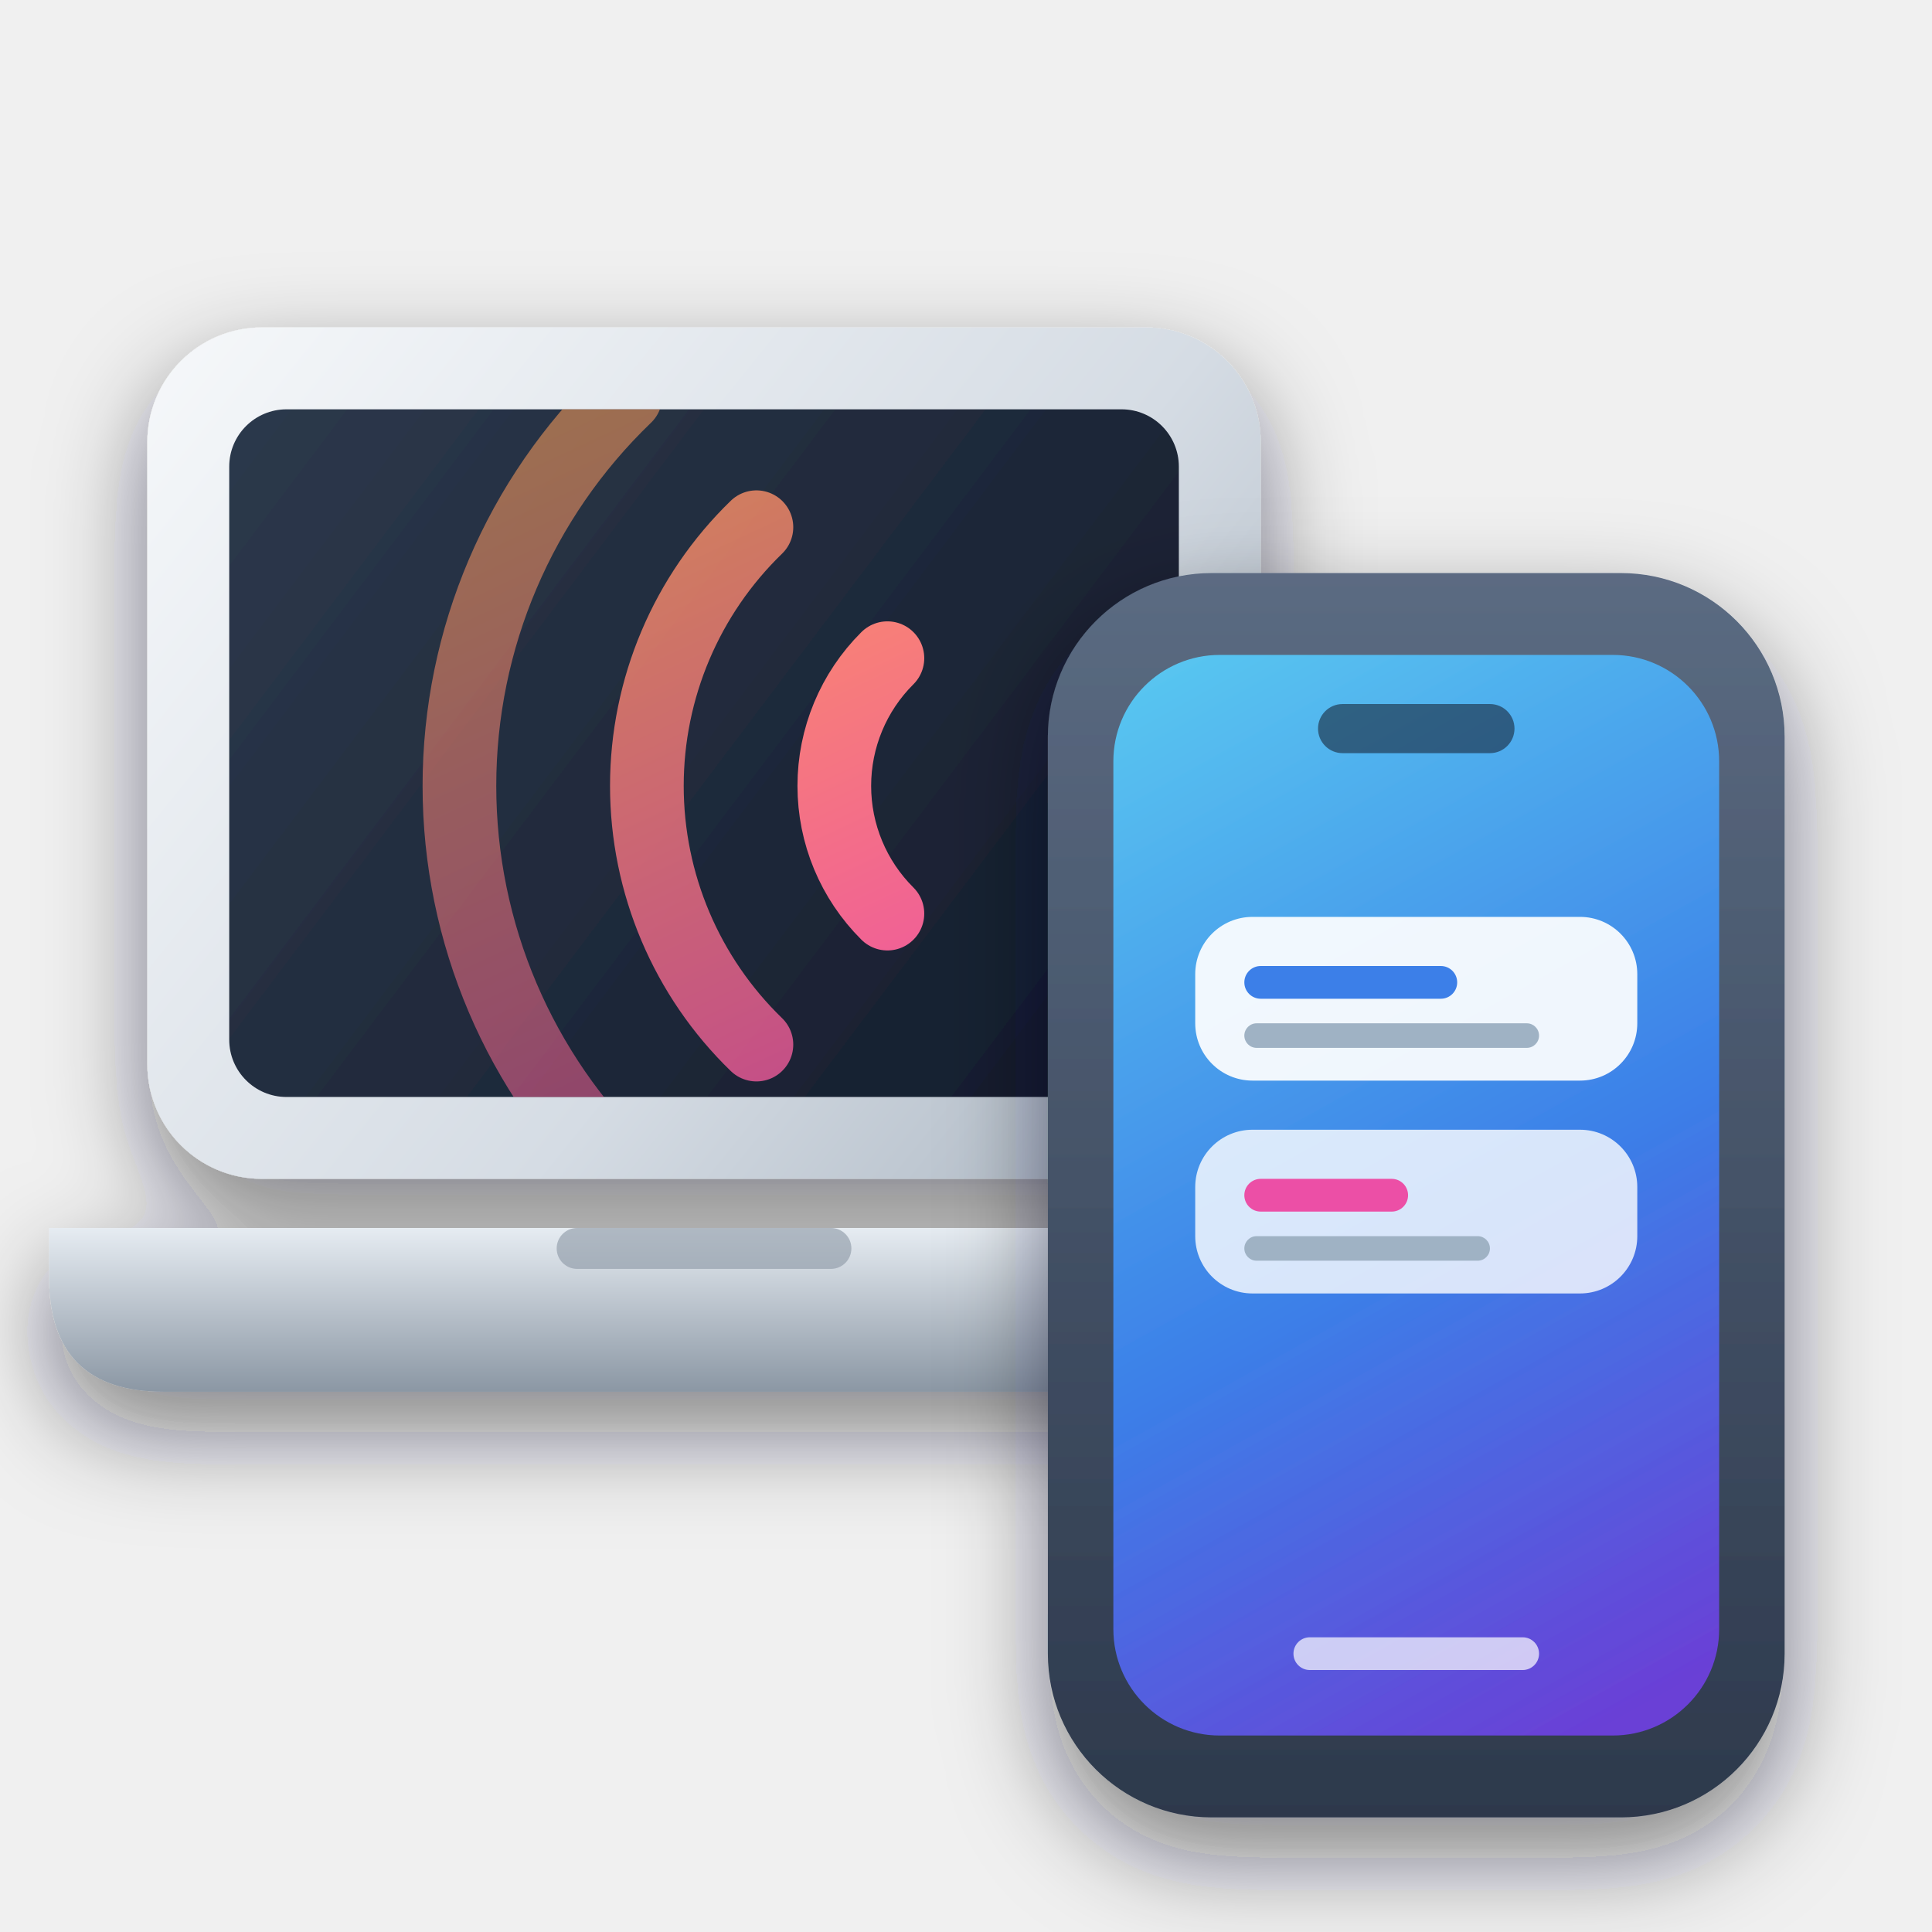
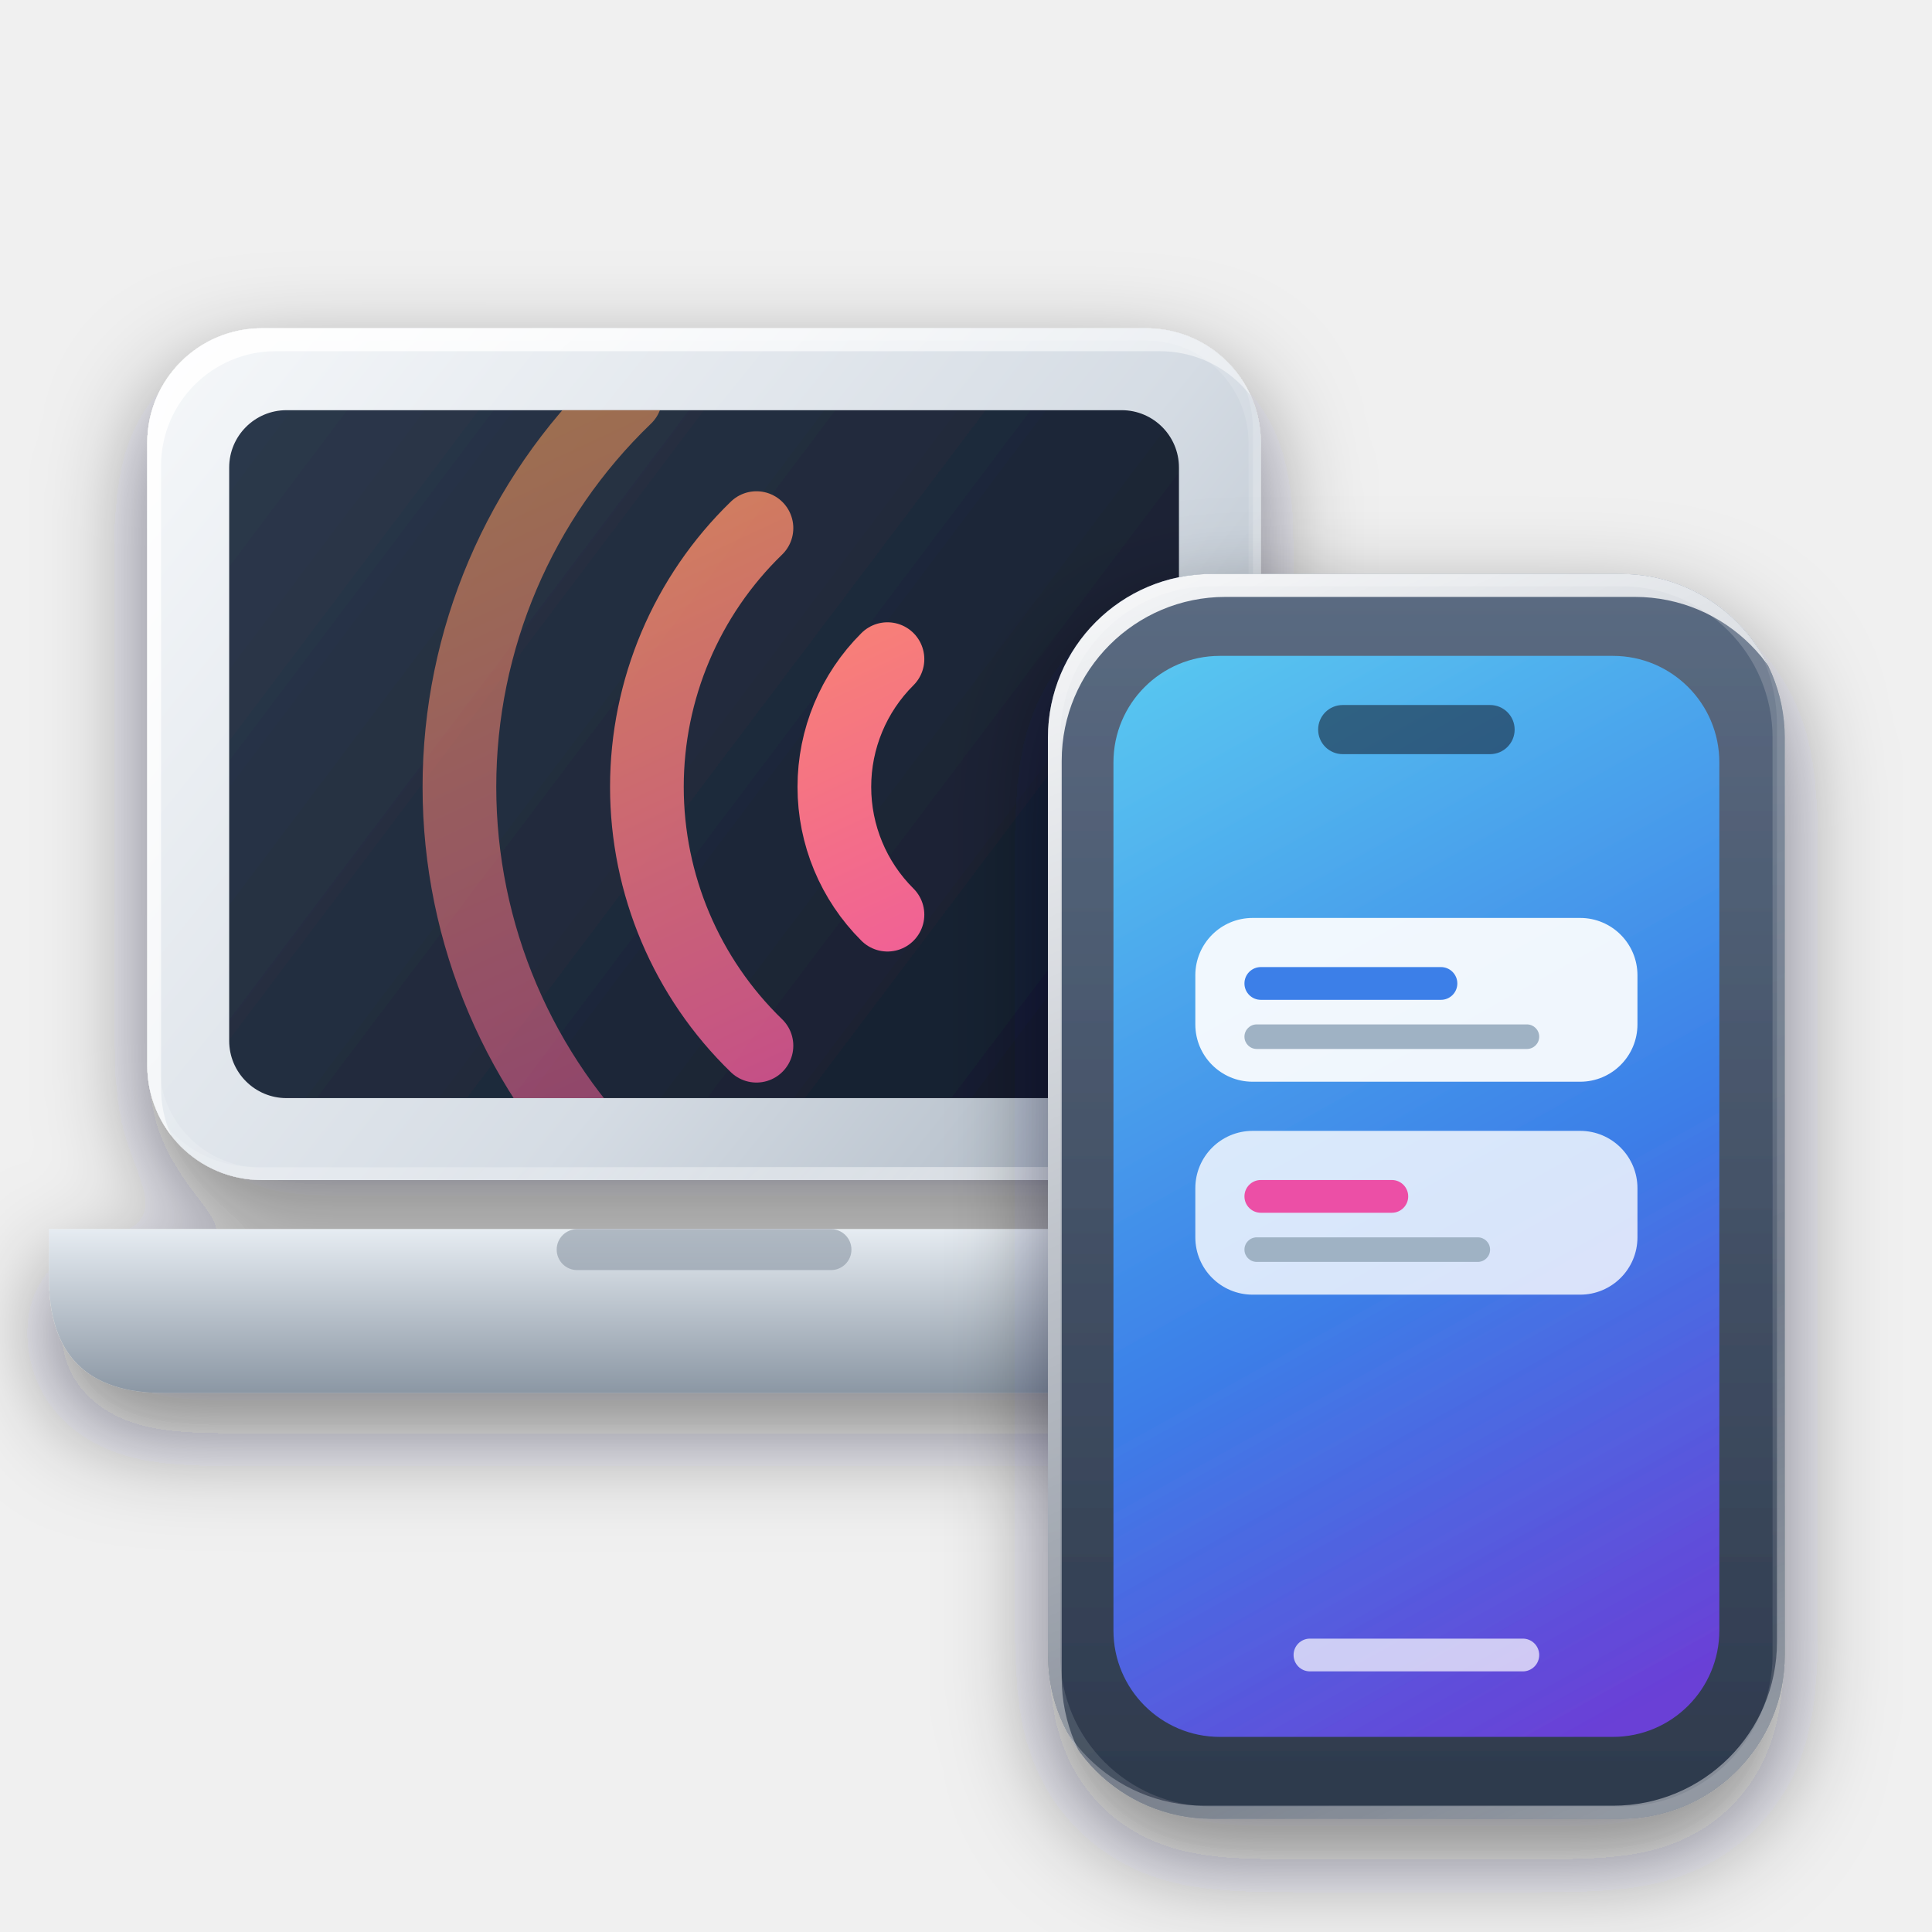
- <svg xmlns="http://www.w3.org/2000/svg" width="236" height="236" viewBox="0 0 236 236" fill="none">
+ <svg xmlns="http://www.w3.org/2000/svg" width="236" height="236" viewBox="0.009 -0.086 235.965 235.909" preserveAspectRatio="none">
  <defs>
-     <linearGradient id="nb_lid" x1="14" y1="40" x2="150" y2="150" gradientUnits="userSpaceOnUse">
-       <stop offset="0" stop-color="#f7f9fb" />
-       <stop offset="0.6" stop-color="#d5dce4" />
-       <stop offset="1" stop-color="#a9b4c0" />
-     </linearGradient>
-     <linearGradient id="nb_screen" x1="26" y1="52" x2="140" y2="138" gradientUnits="userSpaceOnUse">
-       <stop offset="0" stop-color="#2d394c" />
-       <stop offset="1" stop-color="#131b2b" />
-     </linearGradient>
-     <linearGradient id="nb_base" x1="0" y1="150" x2="0" y2="170" gradientUnits="userSpaceOnUse">
-       <stop offset="0" stop-color="#e6ecf2" />
-       <stop offset="1" stop-color="#8b97a4" />
-     </linearGradient>
-     <linearGradient id="nb_phone" x1="0" y1="70" x2="0" y2="222" gradientUnits="userSpaceOnUse">
-       <stop offset="0" stop-color="#5b6b82" />
-       <stop offset="1" stop-color="#2d394c" />
-     </linearGradient>
-     <linearGradient id="nb_glass" x1="138" y1="84" x2="206" y2="206" gradientUnits="userSpaceOnUse">
-       <stop offset="0" stop-color="#58c5f0" />
-       <stop offset="0.55" stop-color="#3c7fe8" />
-       <stop offset="1" stop-color="#6a3fd6" />
-     </linearGradient>
-     <linearGradient id="nb_wave" x1="70" y1="50" x2="112" y2="140" gradientUnits="userSpaceOnUse">
-       <stop offset="0" stop-color="#ff9f5a" />
-       <stop offset="1" stop-color="#ec4fa6" />
-     </linearGradient>
-     <clipPath id="nb_clip">
-       <rect x="28" y="50" width="116" height="84" rx="7" />
-     </clipPath>
-     <filter id="nbshadow" x="-20" y="-20" width="276" height="276" filterUnits="userSpaceOnUse" color-interpolation-filters="sRGB">
+     <filter id="shadow1" x="-20" y="-20" width="276" height="276" filterUnits="userSpaceOnUse" color-interpolation-filters="sRGB">
      <feDropShadow dx="0" dy="5" stdDeviation="6" flood-color="#080f1f" flood-opacity="0.5" />
    </filter>
  </defs>
-   <g filter="url(#nbshadow)">
-     <rect x="18" y="40" width="136" height="104" rx="14" fill="url(#nb_lid)" />
-     <rect x="28" y="50" width="116" height="84" rx="7" fill="url(#nb_screen)" />
-     <path d="M6 150 H166 V156 Q166 170 152 170 H20 Q6 170 6 156 Z" fill="url(#nb_base)" />
-     <rect x="68" y="150" width="36" height="5" rx="2.5" fill="#8b97a4" fill-opacity="0.6" />
+   <g filter="url(#shadow1)">
+     <g fill="none">
+       <defs>
+         <linearGradient id="l2-nb_lid" x1="14" y1="40" x2="150" y2="150" gradientUnits="userSpaceOnUse">
+           <stop offset="0" stop-color="#f7f9fb" />
+           <stop offset="0.6" stop-color="#d5dce4" />
+           <stop offset="1" stop-color="#a9b4c0" />
+         </linearGradient>
+       </defs>
+       <rect x="18" y="40" width="136" height="104" rx="14" fill="url(#l2-nb_lid)" />
+     </g>
+     <defs>
+       <clipPath id="rim3">
+         <path d="M32 40H140A14 14 0 0 1 154 54V130A14 14 0 0 1 140 144H32A14 14 0 0 1 18 130V54A14 14 0 0 1 32 40Z" clip-rule="nonzero" />
+       </clipPath>
+       <linearGradient id="rim3g0" x1="18" y1="40" x2="120" y2="144" gradientUnits="userSpaceOnUse">
+         <stop offset="0" stop-color="#ffffff" stop-opacity="0.200" />
+         <stop offset="1" stop-color="#ffffff" stop-opacity="0.100" />
+       </linearGradient>
+       <linearGradient id="rim3g1" x1="18" y1="40" x2="120" y2="144" gradientUnits="userSpaceOnUse">
+         <stop offset="0" stop-color="#ffffff" stop-opacity="0.950" />
+         <stop offset="0.45" stop-color="#ffffff" stop-opacity="0.600" />
+         <stop offset="1" stop-color="#ffffff" stop-opacity="0.250" />
+       </linearGradient>
+       <linearGradient id="rim3g2" x1="18" y1="40" x2="120" y2="144" gradientUnits="userSpaceOnUse">
+         <stop offset="0" stop-color="#ffffff" stop-opacity="0.050" />
+         <stop offset="0.7" stop-color="#ffffff" stop-opacity="0.150" />
+         <stop offset="1" stop-color="#ffffff" stop-opacity="0.420" />
+       </linearGradient>
+     </defs>
+     <g clip-path="url(#rim3)">
+       <path d="M32 40H140A14 14 0 0 1 154 54V130A14 14 0 0 1 140 144H32A14 14 0 0 1 18 130V54A14 14 0 0 1 32 40Z" fill="none" stroke="url(#rim3g0)" stroke-width="3" />
+       <path d="M32 40H140A14 14 0 0 1 154 54V130A14 14 0 0 1 140 144H32A14 14 0 0 1 18 130V54A14 14 0 0 1 32 40ZM33.68 42.8 H141.68 A14 14 0 0 1 155.68 56.8 V132.8 A14 14 0 0 1 141.68 146.8 H33.68 A14 14 0 0 1 19.68 132.8 V56.8 A14 14 0 0 1 33.68 42.8 Z" fill="url(#rim3g1)" fill-rule="evenodd" />
+       <path d="M32 40H140A14 14 0 0 1 154 54V130A14 14 0 0 1 140 144H32A14 14 0 0 1 18 130V54A14 14 0 0 1 32 40ZM31.04 38.4 H139.04 A14 14 0 0 1 153.04 52.4 V128.4 A14 14 0 0 1 139.04 142.4 H31.04 A14 14 0 0 1 17.04 128.4 V52.4 A14 14 0 0 1 31.04 38.4 Z" fill="url(#rim3g2)" fill-rule="evenodd" />
+     </g>
+     <g fill="none">
+       <defs>
+         <linearGradient id="l4-nb_screen" x1="26" y1="52" x2="140" y2="138" gradientUnits="userSpaceOnUse">
+           <stop offset="0" stop-color="#2d394c" />
+           <stop offset="1" stop-color="#131b2b" />
+         </linearGradient>
+       </defs>
+       <rect x="28" y="50" width="116" height="84" rx="7" fill="url(#l4-nb_screen)" />
+     </g>
+     <g fill="none">
+       <defs>
+         <linearGradient id="l5-nb_base" x1="0" y1="150" x2="0" y2="170" gradientUnits="userSpaceOnUse">
+           <stop offset="0" stop-color="#e6ecf2" />
+           <stop offset="1" stop-color="#8b97a4" />
+         </linearGradient>
+       </defs>
+       <path d="M6 150 H166 V156 Q166 170 152 170 H20 Q6 170 6 156 Z" fill="url(#l5-nb_base)" />
+     </g>
+     <g fill="none">
+       <rect x="68" y="150" width="36" height="5" rx="2.5" fill="#8b97a4" fill-opacity="0.6" />
+     </g>
  </g>
-   <g clip-path="url(#nb_clip)">
-     <path d="M108.4 80.4 A22 22 0 0 0 108.4 111.6" stroke="url(#nb_wave)" stroke-width="9" stroke-linecap="round" />
-     <path d="M92.4 64.4 A44 44 0 0 0 92.4 127.6" stroke="url(#nb_wave)" stroke-width="9" stroke-linecap="round" stroke-opacity="0.8" />
-     <path d="M76.4 48.4 A66 66 0 0 0 76.4 143.6" stroke="url(#nb_wave)" stroke-width="9" stroke-linecap="round" stroke-opacity="0.55" />
+   <defs>
+     <clipPath id="clip7">
+       <path d="M35 50 H137 A7 7 0 0 1 144 57 V127 A7 7 0 0 1 137 134 H35 A7 7 0 0 1 28 127 V57 A7 7 0 0 1 35 50 Z" clip-rule="nonzero" />
+     </clipPath>
+   </defs>
+   <g clip-path="url(#clip7)">
+     <g fill="none">
+       <defs>
+         <linearGradient id="l8-nb_wave" x1="70" y1="50" x2="112" y2="140" gradientUnits="userSpaceOnUse">
+           <stop offset="0" stop-color="#ff9f5a" />
+           <stop offset="1" stop-color="#ec4fa6" />
+         </linearGradient>
+       </defs>
+       <path d="M108.4 80.4 A22 22 0 0 0 108.4 111.6" stroke="url(#l8-nb_wave)" stroke-width="9" stroke-linecap="round" />
+     </g>
+     <g fill="none">
+       <defs>
+         <linearGradient id="l9-nb_wave" x1="70" y1="50" x2="112" y2="140" gradientUnits="userSpaceOnUse">
+           <stop offset="0" stop-color="#ff9f5a" />
+           <stop offset="1" stop-color="#ec4fa6" />
+         </linearGradient>
+       </defs>
+       <path d="M92.4 64.4 A44 44 0 0 0 92.4 127.6" stroke="url(#l9-nb_wave)" stroke-width="9" stroke-linecap="round" stroke-opacity="0.8" />
+     </g>
+     <g fill="none">
+       <defs>
+         <linearGradient id="l10-nb_wave" x1="70" y1="50" x2="112" y2="140" gradientUnits="userSpaceOnUse">
+           <stop offset="0" stop-color="#ff9f5a" />
+           <stop offset="1" stop-color="#ec4fa6" />
+         </linearGradient>
+       </defs>
+       <path d="M76.4 48.4 A66 66 0 0 0 76.4 143.6" stroke="url(#l10-nb_wave)" stroke-width="9" stroke-linecap="round" stroke-opacity="0.55" />
+     </g>
  </g>
-   <g filter="url(#nbshadow)">
-     <rect x="128" y="70" width="90" height="152" rx="20" fill="url(#nb_phone)" />
-     <rect x="136" y="80" width="74" height="132" rx="13" fill="url(#nb_glass)" />
+   <defs>
+     <filter id="shadow11" x="-20" y="-20" width="276" height="276" filterUnits="userSpaceOnUse" color-interpolation-filters="sRGB">
+       <feDropShadow dx="0" dy="5" stdDeviation="6" flood-color="#080f1f" flood-opacity="0.5" />
+     </filter>
+   </defs>
+   <g filter="url(#shadow11)">
+     <g fill="none">
+       <defs>
+         <linearGradient id="l12-nb_phone" x1="0" y1="70" x2="0" y2="222" gradientUnits="userSpaceOnUse">
+           <stop offset="0" stop-color="#5b6b82" />
+           <stop offset="1" stop-color="#2d394c" />
+         </linearGradient>
+       </defs>
+       <rect x="128" y="70" width="90" height="152" rx="20" fill="url(#l12-nb_phone)" />
+     </g>
+     <defs>
+       <clipPath id="rim13">
+         <path d="M148 70H198A20 20 0 0 1 218 90V202A20 20 0 0 1 198 222H148A20 20 0 0 1 128 202V90A20 20 0 0 1 148 70Z" clip-rule="nonzero" />
+       </clipPath>
+       <linearGradient id="rim13g0" x1="128" y1="70" x2="195.5" y2="222" gradientUnits="userSpaceOnUse">
+         <stop offset="0" stop-color="#ffffff" stop-opacity="0.200" />
+         <stop offset="1" stop-color="#ffffff" stop-opacity="0.100" />
+       </linearGradient>
+       <linearGradient id="rim13g1" x1="128" y1="70" x2="195.5" y2="222" gradientUnits="userSpaceOnUse">
+         <stop offset="0" stop-color="#ffffff" stop-opacity="0.950" />
+         <stop offset="0.45" stop-color="#ffffff" stop-opacity="0.600" />
+         <stop offset="1" stop-color="#ffffff" stop-opacity="0.250" />
+       </linearGradient>
+       <linearGradient id="rim13g2" x1="128" y1="70" x2="195.5" y2="222" gradientUnits="userSpaceOnUse">
+         <stop offset="0" stop-color="#ffffff" stop-opacity="0.050" />
+         <stop offset="0.7" stop-color="#ffffff" stop-opacity="0.150" />
+         <stop offset="1" stop-color="#ffffff" stop-opacity="0.420" />
+       </linearGradient>
+     </defs>
+     <g clip-path="url(#rim13)">
+       <path d="M148 70H198A20 20 0 0 1 218 90V202A20 20 0 0 1 198 222H148A20 20 0 0 1 128 202V90A20 20 0 0 1 148 70Z" fill="none" stroke="url(#rim13g0)" stroke-width="3" />
+       <path d="M148 70H198A20 20 0 0 1 218 90V202A20 20 0 0 1 198 222H148A20 20 0 0 1 128 202V90A20 20 0 0 1 148 70ZM149.68 72.8 H199.68 A20 20 0 0 1 219.68 92.8 V204.8 A20 20 0 0 1 199.68 224.8 H149.68 A20 20 0 0 1 129.68 204.8 V92.8 A20 20 0 0 1 149.68 72.8 Z" fill="url(#rim13g1)" fill-rule="evenodd" />
+       <path d="M148 70H198A20 20 0 0 1 218 90V202A20 20 0 0 1 198 222H148A20 20 0 0 1 128 202V90A20 20 0 0 1 148 70ZM147.04 68.4 H197.04 A20 20 0 0 1 217.04 88.4 V200.4 A20 20 0 0 1 197.04 220.4 H147.04 A20 20 0 0 1 127.04 200.4 V88.4 A20 20 0 0 1 147.04 68.4 Z" fill="url(#rim13g2)" fill-rule="evenodd" />
+     </g>
+     <g fill="none">
+       <defs>
+         <linearGradient id="l14-nb_glass" x1="138" y1="84" x2="206" y2="206" gradientUnits="userSpaceOnUse">
+           <stop offset="0" stop-color="#58c5f0" />
+           <stop offset="0.55" stop-color="#3c7fe8" />
+           <stop offset="1" stop-color="#6a3fd6" />
+         </linearGradient>
+       </defs>
+       <rect x="136" y="80" width="74" height="132" rx="13" fill="url(#l14-nb_glass)" />
+     </g>
  </g>
-   <rect x="161" y="86" width="24" height="6" rx="3" fill="#131b2b" fill-opacity="0.55" />
-   <rect x="146" y="112" width="54" height="20" rx="7" fill="#ffffff" fill-opacity="0.92" />
-   <rect x="152" y="118" width="26" height="4" rx="2" fill="#3c7fe8" />
-   <rect x="152" y="125" width="36" height="3" rx="1.5" fill="#9fb2c4" />
-   <rect x="146" y="138" width="54" height="20" rx="7" fill="#ffffff" fill-opacity="0.8" />
-   <rect x="152" y="144" width="20" height="4" rx="2" fill="#ec4fa6" />
-   <rect x="152" y="151" width="30" height="3" rx="1.5" fill="#9fb2c4" />
-   <rect x="158" y="200" width="30" height="4" rx="2" fill="#ffffff" fill-opacity="0.7" />
+   <g fill="none">
+     <rect x="161" y="86" width="24" height="6" rx="3" fill="#131b2b" fill-opacity="0.55" />
+   </g>
+   <g fill="none">
+     <rect x="146" y="112" width="54" height="20" rx="7" fill="#ffffff" fill-opacity="0.92" />
+   </g>
+   <g fill="none">
+     <rect x="152" y="118" width="26" height="4" rx="2" fill="#3c7fe8" />
+   </g>
+   <g fill="none">
+     <rect x="152" y="125" width="36" height="3" rx="1.5" fill="#9fb2c4" />
+   </g>
+   <g fill="none">
+     <rect x="146" y="138" width="54" height="20" rx="7" fill="#ffffff" fill-opacity="0.8" />
+   </g>
+   <g fill="none">
+     <rect x="152" y="144" width="20" height="4" rx="2" fill="#ec4fa6" />
+   </g>
+   <g fill="none">
+     <rect x="152" y="151" width="30" height="3" rx="1.5" fill="#9fb2c4" />
+   </g>
+   <g fill="none">
+     <rect x="158" y="200" width="30" height="4" rx="2" fill="#ffffff" fill-opacity="0.7" />
+   </g>
</svg>
